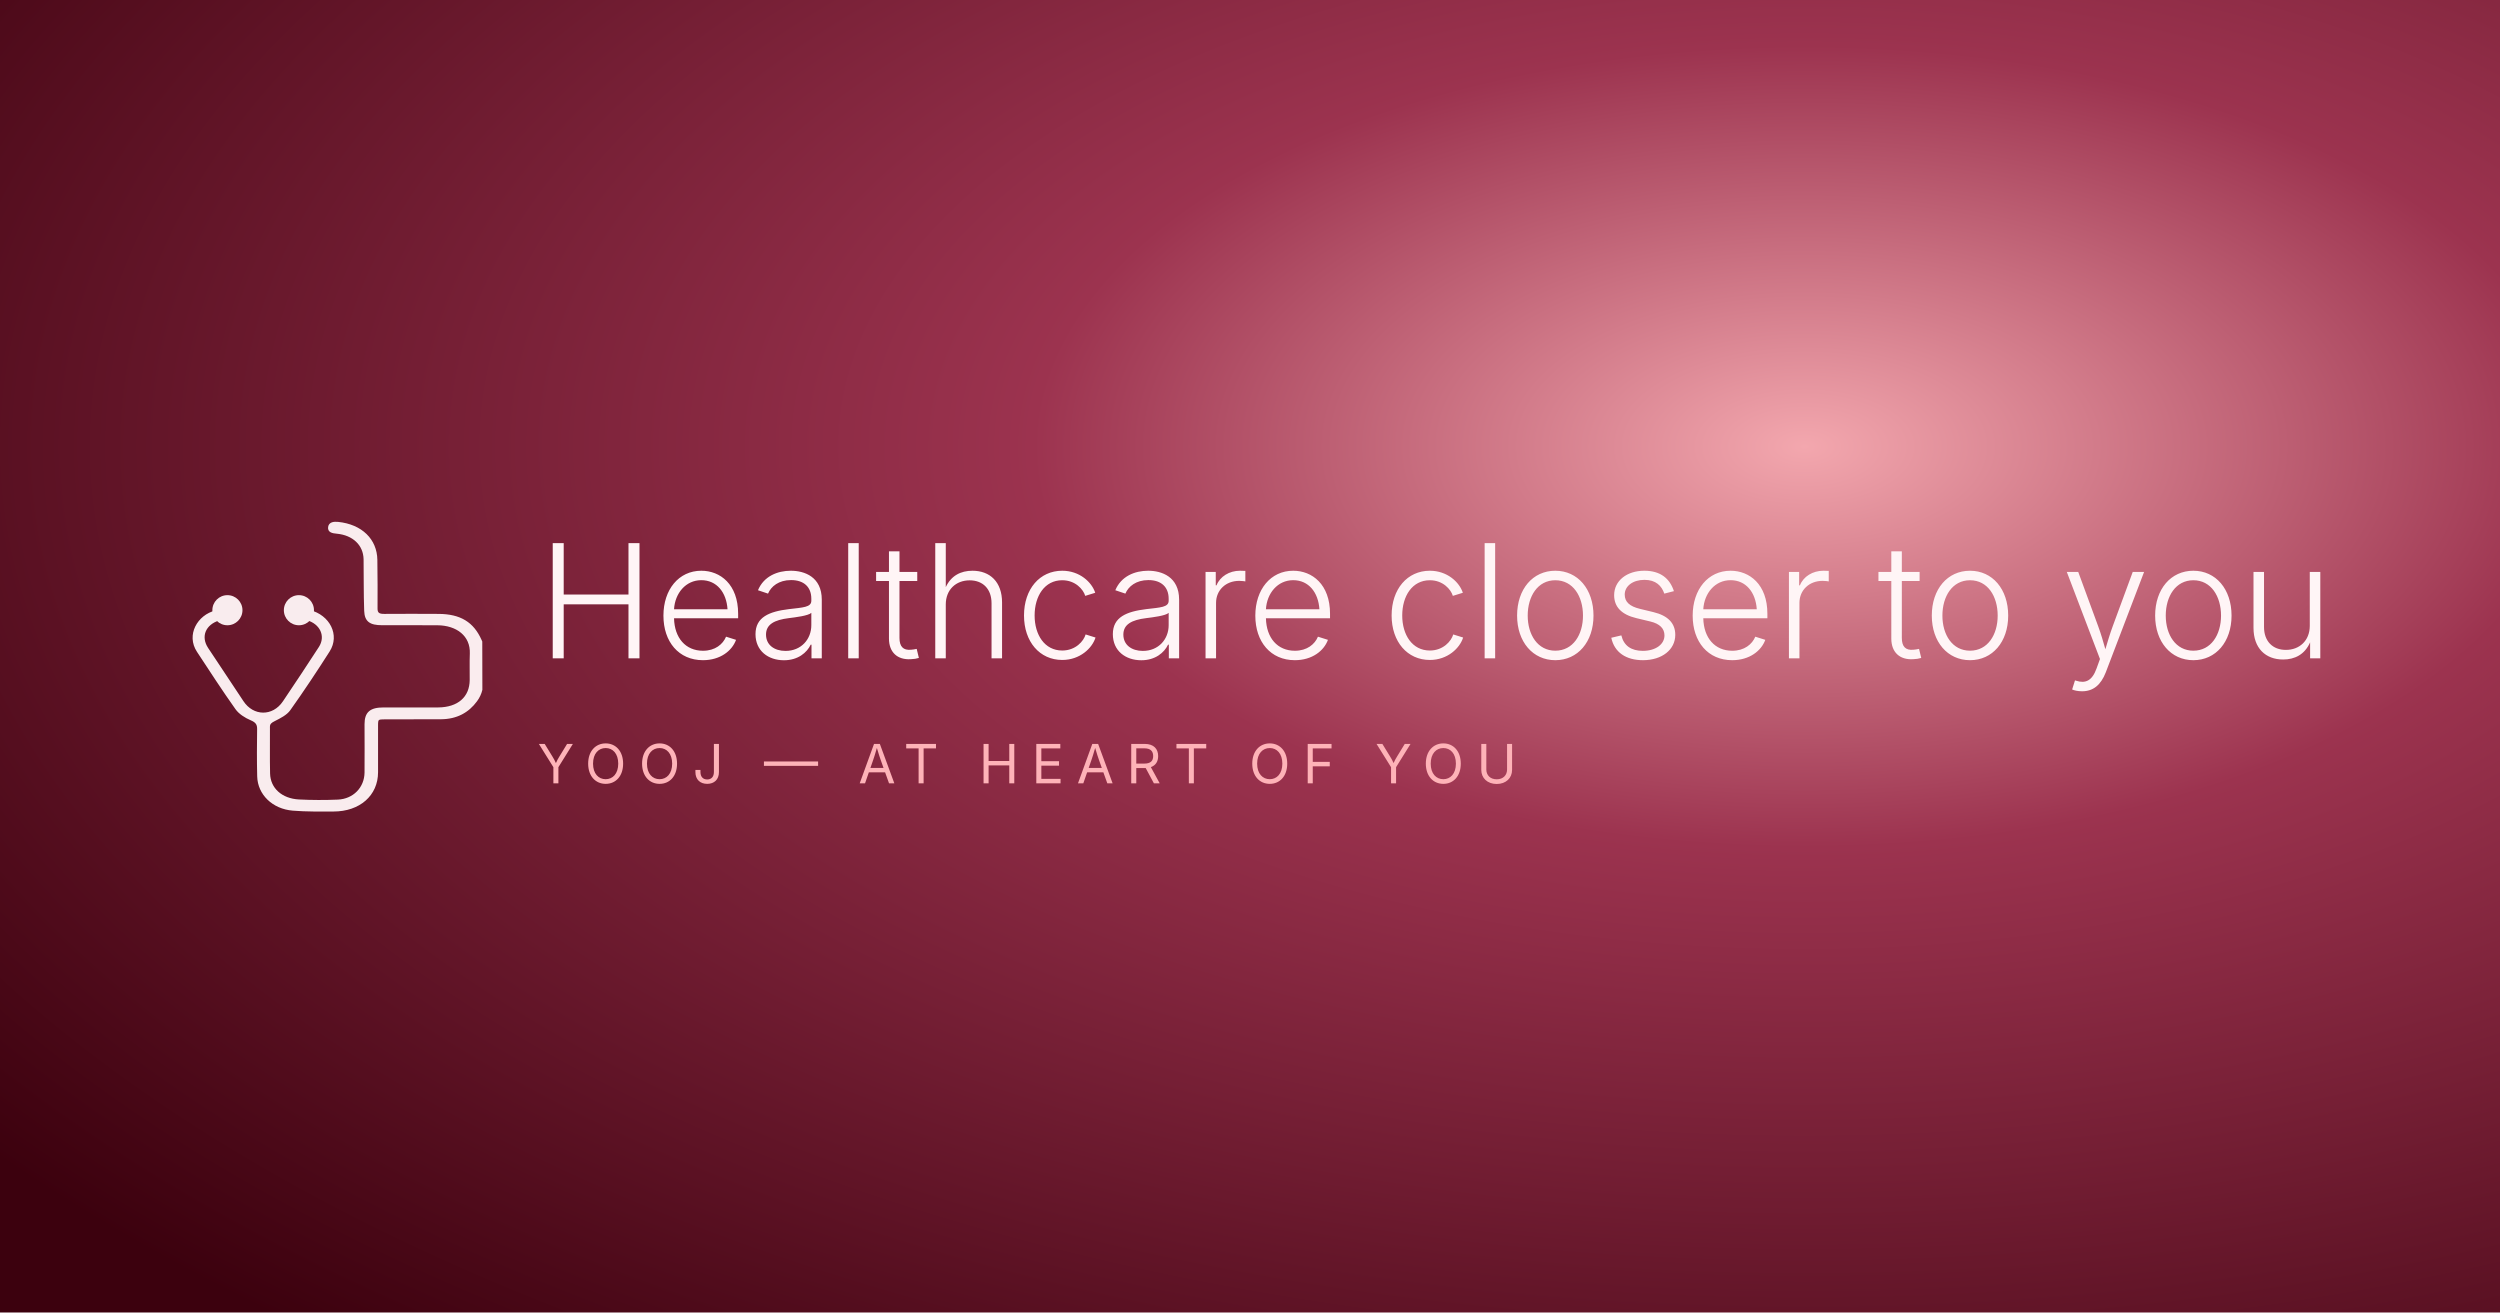
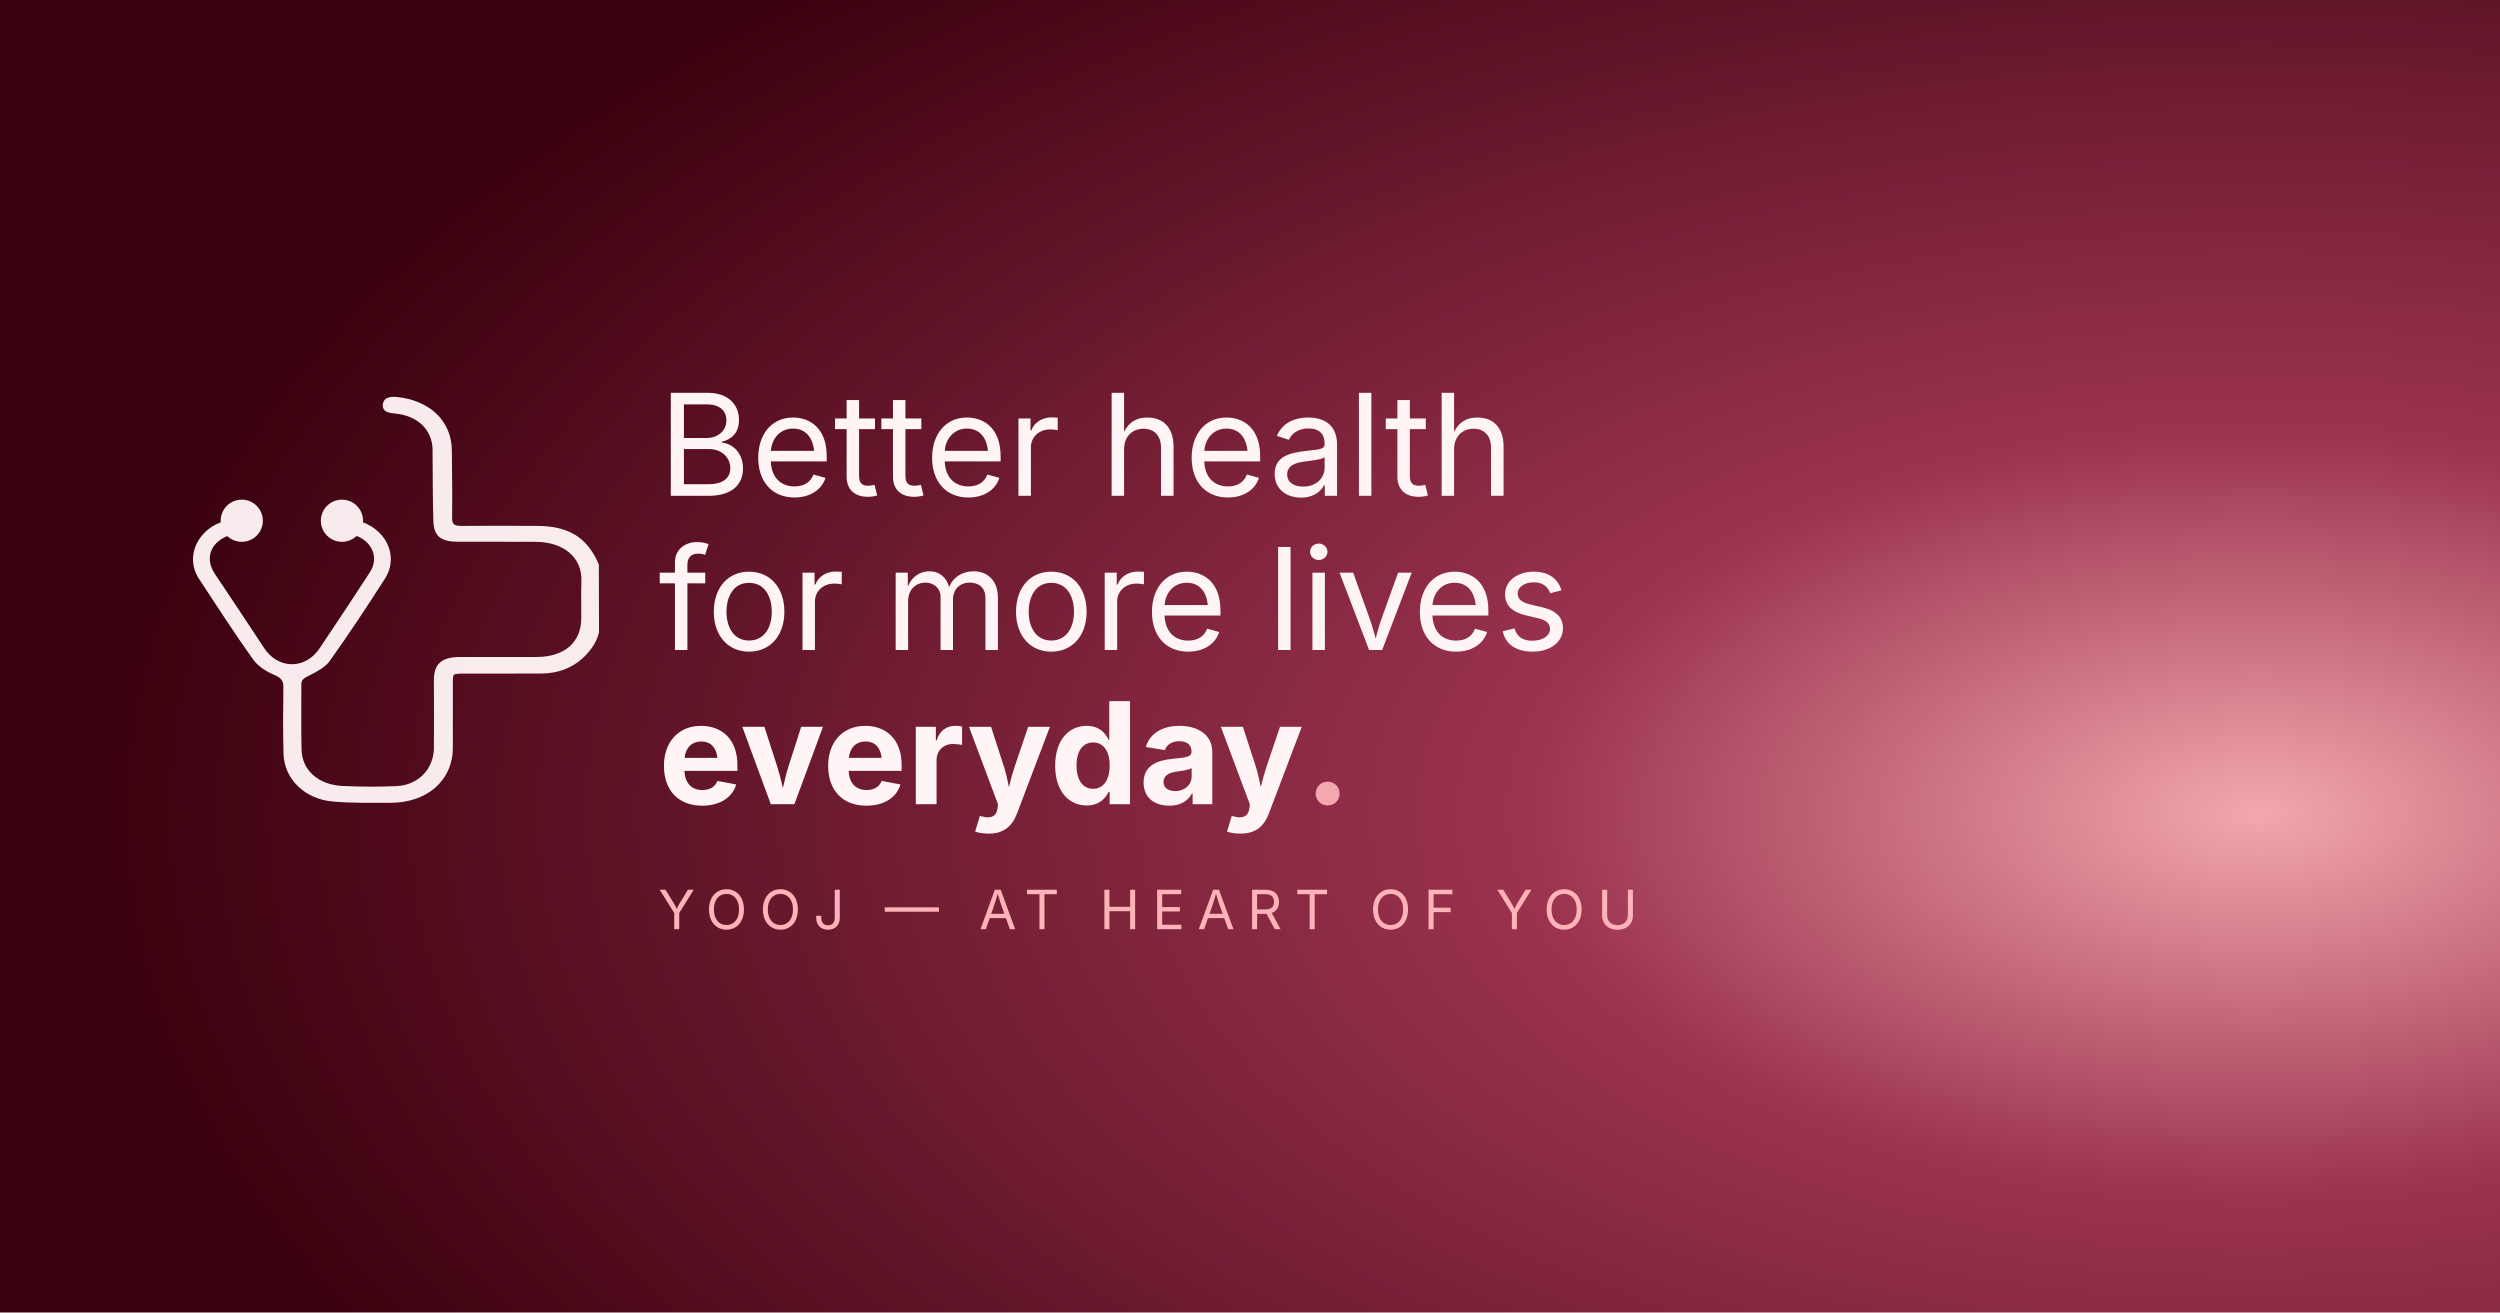
<svg xmlns="http://www.w3.org/2000/svg" viewBox="0 0 1200 630">
  <defs>
-     <radialGradient id="g" cx="0.72" cy="0.34" r="0.9">
+     <radialGradient id="g" cx="0.9" cy="0.62" r="0.85">
      <stop offset="0" stop-color="#F3A7AE" />
      <stop offset="0.34" stop-color="#9C334F" />
      <stop offset="1" stop-color="#3C010E" />
    </radialGradient>
  </defs>
  <rect width="1200" height="630" fill="url(#g)" />
-   <g transform="translate(92 250) scale(0.05)" opacity="0.96">
+   <g transform="translate(92 189.84) scale(0.07006)" opacity="0.96">
    <path d="M1346.25 14.441C1363.65 8.284 1384.89 8.272 1404.89 10.068L1406.82 10.248L1406.85 10.251L1406.89 10.255C1520.1 22.02 1613.7 63.321 1679.27 127.198C1744.41 190.654 1781.38 275.929 1782.62 375.15L1782.64 377.497L1782.75 391.975C1783.86 541.588 1786.48 691.518 1784.36 841.53C1784.04 865.015 1789.75 876.814 1798.79 883.446C1808.63 890.67 1824.73 893.664 1849.75 893.499C2023.42 892.339 2197.06 892.339 2370.67 893.499H2370.67C2474.98 894.044 2559.21 913.417 2627.03 954.647C2694.87 995.889 2745.42 1058.48 2783.31 1143.94C2785.6 1148.29 2787.59 1152.77 2789.27 1157.36L2789.82 1158.85L2789.82 1160.44C2790.11 1310.83 2790.77 1470.07 2790.77 1621.24V1622.3L2790.53 1623.33C2781.32 1662.05 2763.99 1698.89 2739.47 1732.01C2659.5 1841.42 2545.62 1903.76 2394.36 1904.77L2394.36 1904.77C2216.82 1906.01 2039.03 1904.77 1861.64 1905.43H1861.6C1842.02 1905.43 1827.74 1905.63 1817.08 1906.87C1806.33 1908.12 1800.81 1910.29 1797.6 1913.02C1794.65 1915.53 1792.36 1919.61 1790.98 1928.17C1789.57 1936.89 1789.33 1948.69 1789.3 1965.33V2413.67C1789.3 2524.77 1745.63 2619.19 1670 2685.75C1594.45 2752.24 1487.57 2790.46 1361.73 2790.55H1361.72C1232.03 2790.55 1100.83 2792.96 970.993 2782.23V2782.24C775.534 2766.6 633.399 2627.94 629.082 2452.91V2452.9C625.368 2301.65 626.131 2150.36 628.319 1999.14V1999.13C628.683 1976.59 624.847 1960.93 615.835 1948.42C606.686 1935.71 591.329 1925.01 566.017 1914.33L566.007 1914.33C511.251 1891.16 453.197 1854.04 420.9 1808.53V1808.53C292.363 1627.71 172.196 1441.82 50.876 1257.37V1257.36C-2.529 1176.38 -1.398 1087.34 34.981 1013.51C71.258 939.88 142.527 881.371 229.517 860.29C243.278 856.945 262.688 855.914 279.358 857.098C287.727 857.692 295.836 858.872 302.466 860.787C305.775 861.743 309.002 862.963 311.795 864.561C314.49 866.103 317.517 868.415 319.399 871.897H319.398C324.524 881.294 327.295 890.55 327.28 899.557C327.265 908.689 324.382 916.986 319.142 924.269C308.955 938.425 290.194 948.358 266.991 955.404L266.98 955.407C198.165 976.212 153.398 1016.18 134.553 1063.49C115.895 1110.32 121.992 1165.97 157.914 1220.33L158.769 1221.62V1221.62C264.904 1380.15 370.427 1539.02 475.336 1698.24L496.31 1730.08L496.314 1730.09C544.604 1803.63 614.997 1840.5 685.134 1841.2C755.253 1841.91 826.233 1806.47 875.761 1733.06L886.704 1716.83C999.734 1549.12 1111.16 1380.64 1220.97 1211.37L1220.98 1211.37L1220.98 1211.36C1254.72 1159.56 1257.65 1103.82 1236.14 1056.77C1214.74 1009.96 1168.66 970.777 1102.26 952.934L1100.69 952.516C1076.73 946.226 1059.44 937.203 1050.31 923.481C1040.81 909.22 1041.65 892.366 1047.95 874.519C1051.78 863.641 1057.55 855.797 1065.24 850.943C1072.87 846.131 1081.34 844.927 1089.34 845.303C1097.26 845.674 1105.32 847.624 1112.62 849.705C1119.95 851.791 1125.87 853.789 1131.86 855.362L1133.06 855.672L1133.07 855.673C1230.16 880.203 1303.05 940.159 1339.23 1013.98C1375.47 1087.93 1374.62 1175.39 1324.82 1253.61L1324.82 1253.61C1203.39 1444.21 1078.02 1633.28 946.159 1818.64L946.154 1818.65C929.783 1841.61 905.935 1860.82 879.957 1877.5C853.941 1894.19 825.175 1908.73 798.641 1922.03L798.632 1922.04L798.624 1922.04C781.97 1930.35 770.255 1937.2 762.555 1945.56C755.343 1953.39 751.224 1963.06 751.304 1978.33L751.407 1992.35C752.328 2134.88 749.418 2277.12 752.659 2419.46L752.823 2426.46V2426.46C756.111 2565.4 865.24 2666.32 1030.66 2674.92H1030.67C1154.47 2681.11 1278.57 2681.55 1402.43 2676.25L1402.44 2676.24H1402.45C1551.19 2670.14 1657.91 2559.66 1659.56 2416.55C1661.28 2262.05 1659.56 2107.59 1659.56 1952.81C1659.56 1896.57 1671.65 1855.23 1702.36 1828.41C1732.73 1801.88 1779.3 1791.41 1843.53 1791.45C2017.17 1791.45 2190.72 1791.95 2364.21 1791.45L2366.45 1791.44C2461.4 1790.69 2536.52 1765.34 2588.01 1720.58C2639.74 1675.61 2668.61 1610.2 2669.12 1527.59V1527.55C2669.97 1444.06 2666.94 1358.97 2670.27 1274.82V1274.82C2673.73 1189.36 2641.68 1122.02 2586.52 1075.68C2531.14 1029.16 2451.79 1003.28 2360.18 1002.59H2360.17C2182.65 1001.18 2005.4 1002.59 1827.52 1002.01V1002.01C1770.69 1002.01 1728.4 994.044 1699.91 972.051C1670.87 949.632 1658.14 914.291 1656.34 864.851L1656.05 857.123C1650.22 694.823 1652.58 532.031 1650.43 370.144L1650.41 368.556C1649.11 301.429 1623.48 244.123 1579.35 201.678C1534.8 158.832 1470.95 130.705 1393.16 123.486V123.487C1373.28 121.687 1351.21 119.02 1334.88 110.487C1326.47 106.095 1319.1 99.916 1314.41 91.109C1309.7 82.277 1308.18 71.709 1309.88 59.418C1311.48 47.584 1315.71 37.895 1322.24 30.281C1328.74 22.702 1337.11 17.676 1346.25 14.441Z" fill="#FFF5F6" />
    <circle cx="343.199" cy="858.008" r="144.506" fill="#FFF5F6" />
    <circle cx="1029.6" cy="858.008" r="144.506" fill="#FFF5F6" />
  </g>
-   <text x="258" y="316" fill="#FFF5F6" font-family="Montserrat, Inter, sans-serif" font-size="76" font-weight="300">Healthcare closer to you</text>
-   <text x="258" y="376" fill="#FEB3B8" font-family="Montserrat, Inter, sans-serif" font-size="26" letter-spacing="6">YOOJ — AT HEART OF YOU</text>
+   <text fill="#FFF5F6" font-family="Montserrat, Inter, sans-serif" font-size="68">
+     <tspan x="316" y="238" font-weight="400">Better health</tspan>
+     <tspan x="316" y="312" font-weight="400">for more lives</tspan>
+     <tspan x="316" y="386" font-weight="700">everyday<tspan fill="#F3A7AE">.</tspan>
+     </tspan>
+   </text>
+   <text x="316" y="446" fill="#FEB3B8" font-family="Montserrat, Inter, sans-serif" font-size="26" letter-spacing="6">YOOJ — AT HEART OF YOU</text>
</svg>
